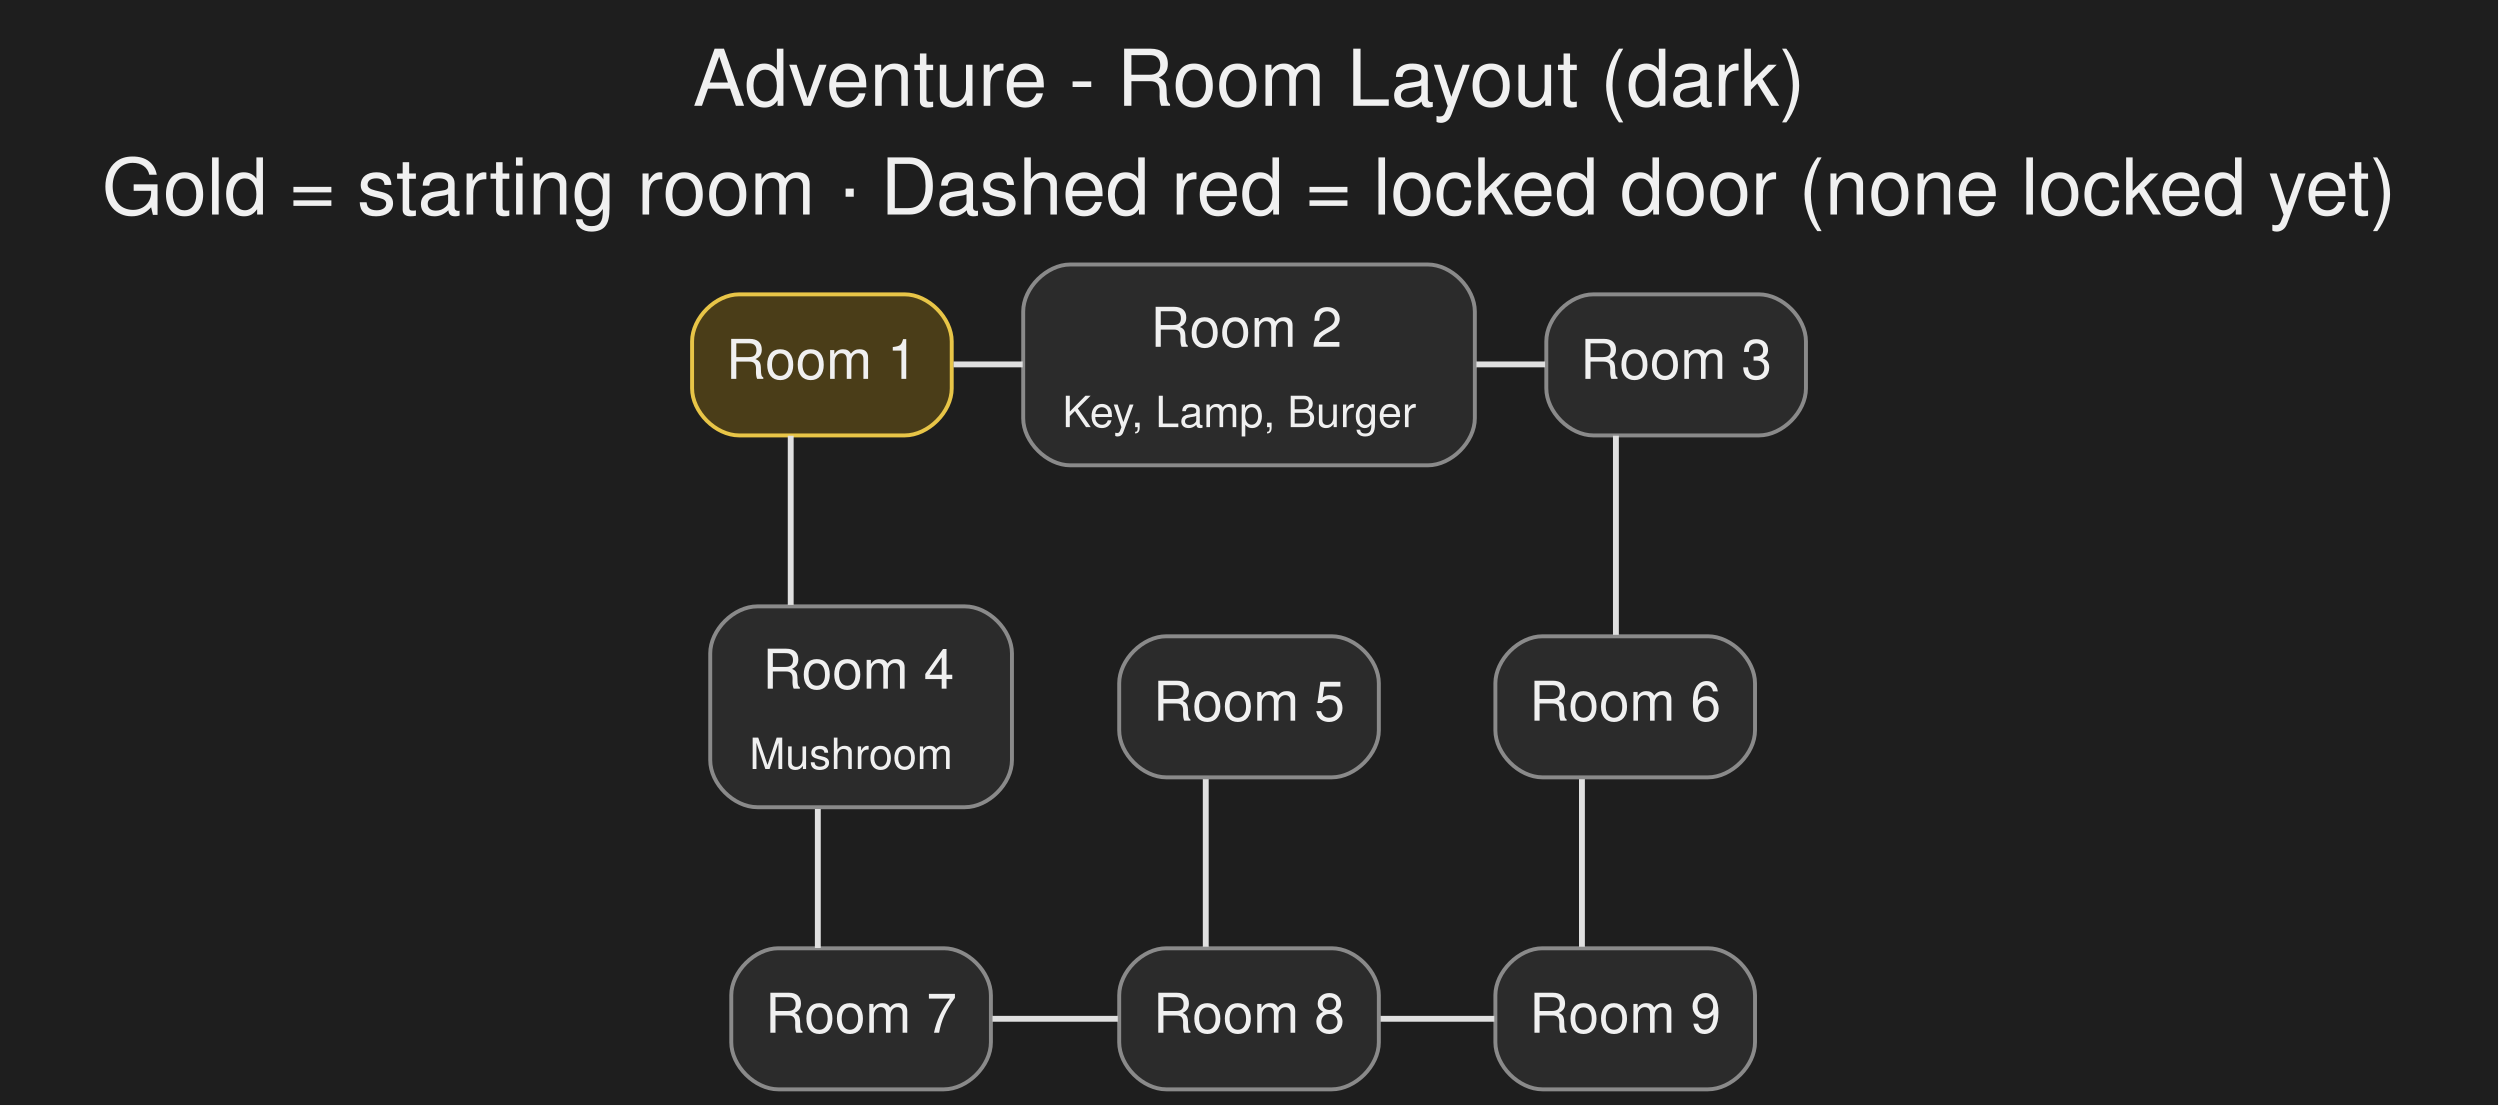
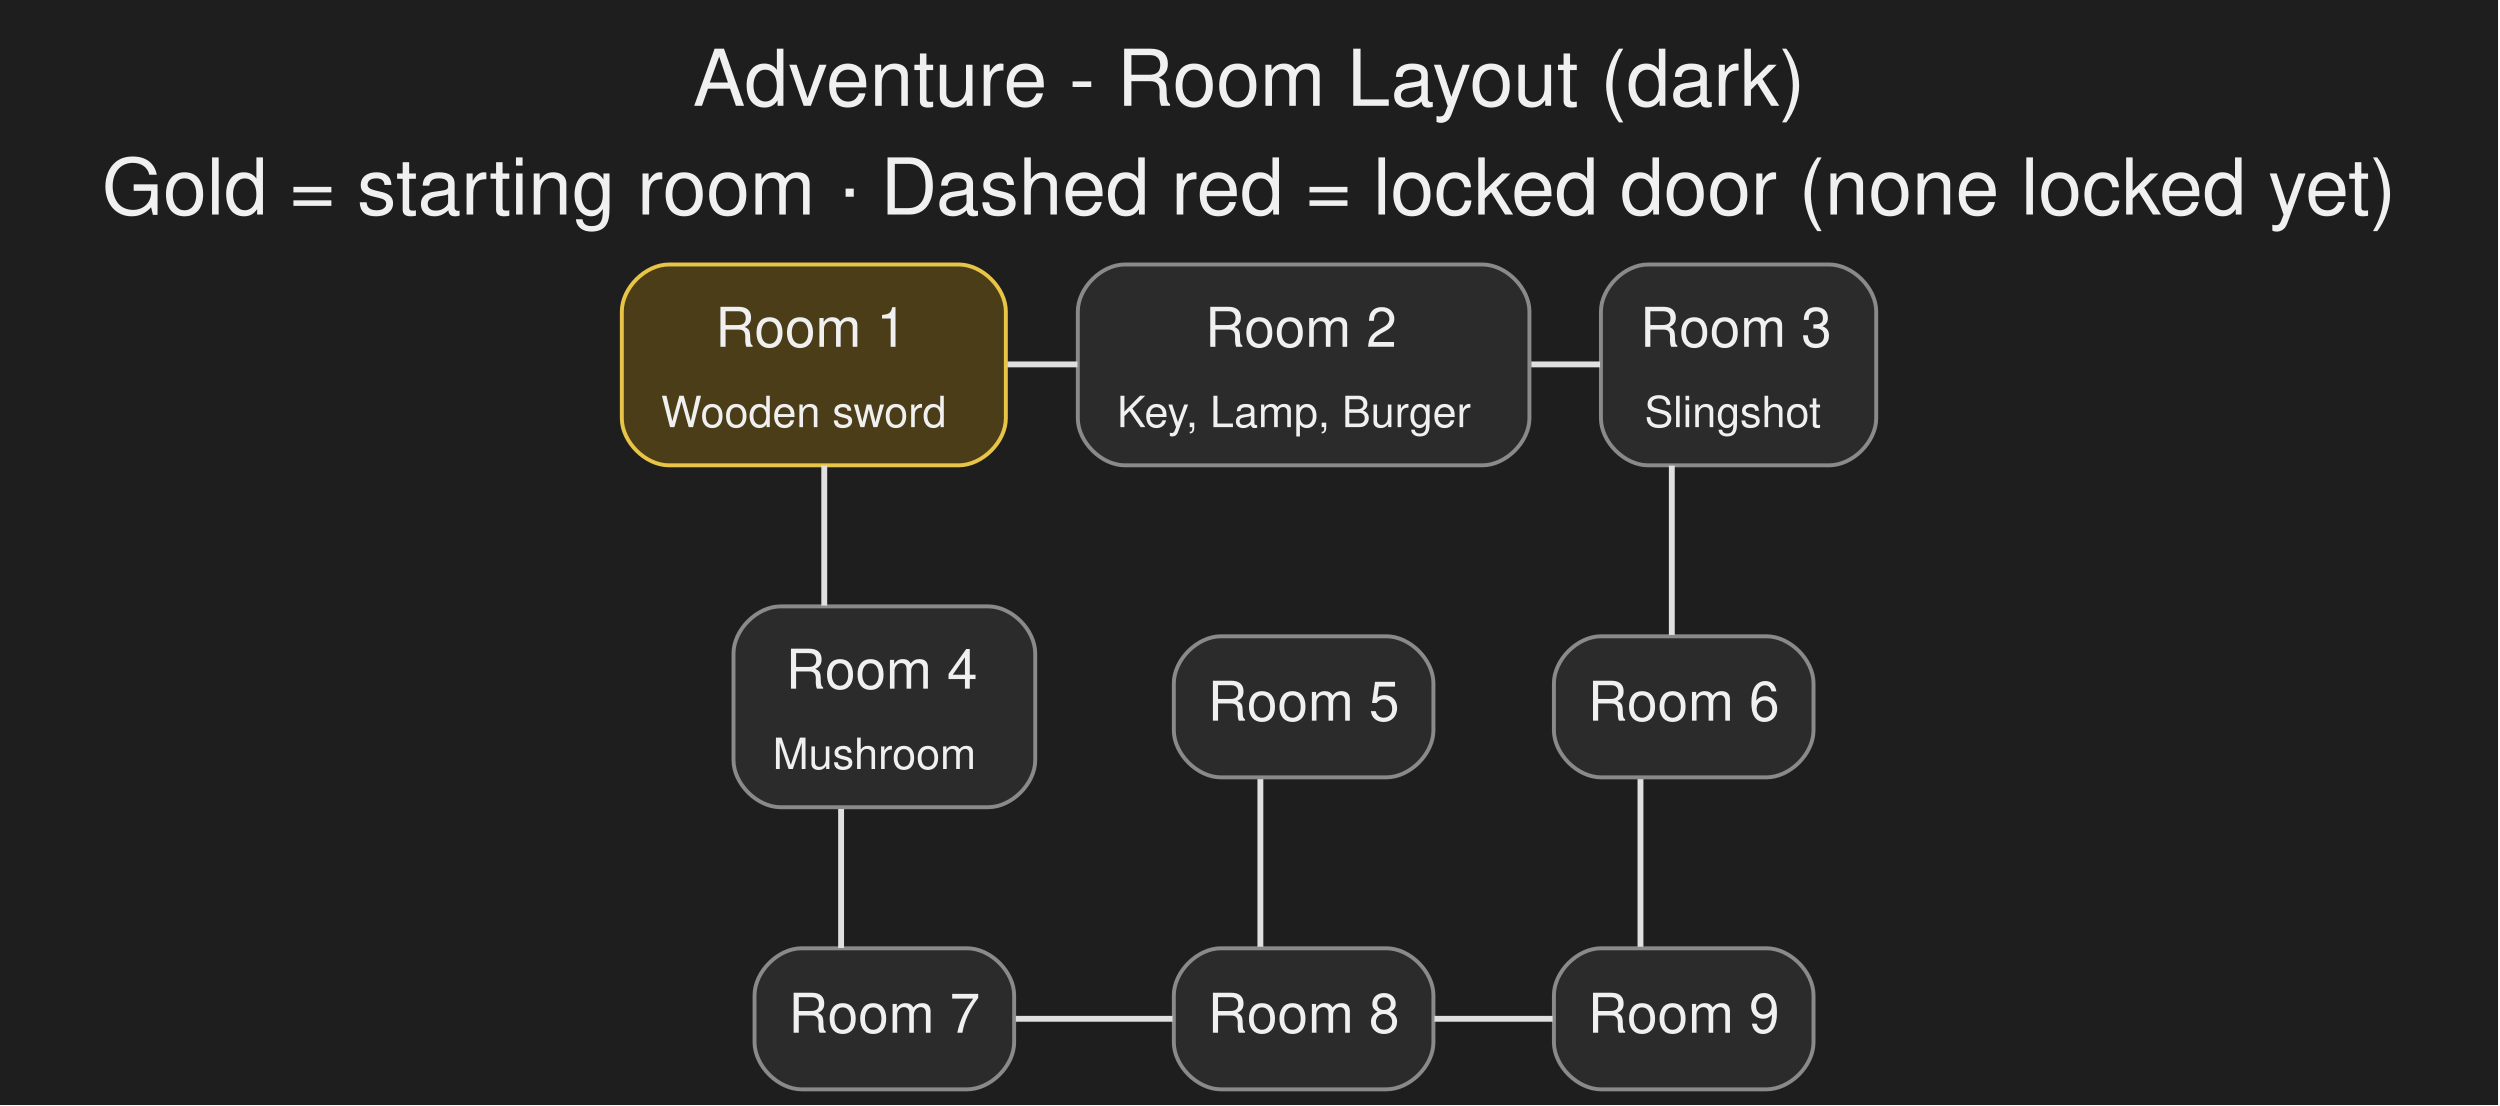
<svg xmlns="http://www.w3.org/2000/svg" width="638pt" height="282pt" viewBox="0.00 0.00 638.00 282.00">
  <g id="graph0" class="graph" transform="scale(1 1) rotate(0) translate(4 278)">
    <polygon fill="#1e1e1e" stroke="none" points="-4,4 -4,-278 633.5,-278 633.5,4 -4,4" />
    <text xml:space="preserve" text-anchor="middle" x="314.75" y="-251" font-family="Helvetica,sans-Serif" font-size="20.00" fill="#f0f0f0">Adventure - Room Layout (dark)</text>
    <text xml:space="preserve" text-anchor="middle" x="314.75" y="-223.25" font-family="Helvetica,sans-Serif" font-size="20.00" fill="#f0f0f0">Gold = starting room · Dashed red = locked door (none locked yet)</text>
    <g id="node1" class="node">
-       <path fill="#4a3d18" stroke="#e8c547" d="M226.88,-202.88C226.88,-202.88 184.62,-202.88 184.62,-202.88 178.62,-202.88 172.62,-196.88 172.62,-190.88 172.62,-190.88 172.62,-178.88 172.62,-178.88 172.62,-172.88 178.62,-166.88 184.62,-166.88 184.62,-166.88 226.88,-166.88 226.88,-166.88 232.88,-166.88 238.88,-172.88 238.88,-178.88 238.88,-178.88 238.88,-190.88 238.88,-190.88 238.88,-196.88 232.88,-202.88 226.88,-202.88" />
-       <text xml:space="preserve" text-anchor="middle" x="205.75" y="-181.32" font-family="Helvetica,sans-Serif" font-size="14.00" fill="#f0f0f0">Room 1</text>
+       <path fill="#4a3d18" stroke="#e8c547" d="M240.69,-210.5C240.69,-210.5 166.69,-210.5 166.69,-210.5 160.69,-210.5 154.69,-204.5 154.69,-198.5 154.69,-198.5 154.69,-171.25 154.69,-171.25 154.69,-165.25 160.69,-159.25 166.69,-159.25 166.69,-159.25 240.69,-159.25 240.69,-159.25 246.69,-159.25 252.69,-165.25 252.69,-171.25 252.69,-171.25 252.69,-198.5 252.69,-198.5 252.69,-204.5 246.69,-210.5 240.69,-210.5" />
+       <text xml:space="preserve" text-anchor="start" x="178.56" y="-189.5" font-family="Helvetica,sans-Serif" font-size="14.00" fill="#f0f0f0">Room 1</text>
+       <text xml:space="preserve" text-anchor="start" x="164.69" y="-169" font-family="Helvetica,sans-Serif" font-size="11.00" fill="#f0f0f0">Wooden sword</text>
    </g>
    <g id="node2" class="node">
-       <path fill="#2b2b2b" stroke="#8a8a8a" d="M360.38,-210.5C360.38,-210.5 269.12,-210.5 269.12,-210.5 263.12,-210.5 257.12,-204.5 257.12,-198.5 257.12,-198.5 257.12,-171.25 257.12,-171.25 257.12,-165.25 263.12,-159.25 269.12,-159.25 269.12,-159.25 360.38,-159.25 360.38,-159.25 366.38,-159.25 372.38,-165.25 372.38,-171.25 372.38,-171.25 372.38,-198.5 372.38,-198.5 372.38,-204.5 366.38,-210.5 360.38,-210.5" />
-       <text xml:space="preserve" text-anchor="start" x="289.62" y="-189.5" font-family="Helvetica,sans-Serif" font-size="14.00" fill="#f0f0f0">Room 2</text>
-       <text xml:space="preserve" text-anchor="start" x="267.12" y="-169" font-family="Helvetica,sans-Serif" font-size="11.00" fill="#f0f0f0">Key, Lamp, Burger</text>
+       <path fill="#2b2b2b" stroke="#8a8a8a" d="M374.31,-210.5C374.31,-210.5 283.06,-210.5 283.06,-210.5 277.06,-210.5 271.06,-204.5 271.06,-198.5 271.06,-198.5 271.06,-171.25 271.06,-171.25 271.06,-165.25 277.06,-159.25 283.06,-159.25 283.06,-159.25 374.31,-159.25 374.31,-159.25 380.31,-159.25 386.31,-165.25 386.31,-171.25 386.31,-171.25 386.31,-198.5 386.31,-198.5 386.31,-204.5 380.31,-210.5 374.31,-210.5" />
+       <text xml:space="preserve" text-anchor="start" x="303.56" y="-189.5" font-family="Helvetica,sans-Serif" font-size="14.00" fill="#f0f0f0">Room 2</text>
+       <text xml:space="preserve" text-anchor="start" x="281.06" y="-169" font-family="Helvetica,sans-Serif" font-size="11.00" fill="#f0f0f0">Key, Lamp, Burger</text>
    </g>
    <g id="edge1" class="edge">
-       <path fill="none" stroke="#e0e0e0" stroke-width="1.5" d="M239.34,-185C244.97,-185 250.95,-185 256.99,-185" />
+       <path fill="none" stroke="#e0e0e0" stroke-width="1.5" d="M253.09,-185C258.96,-185 264.99,-185 270.96,-185" />
    </g>
    <g id="node4" class="node">
-       <path fill="#2b2b2b" stroke="#8a8a8a" d="M242.25,-123.25C242.25,-123.25 189.25,-123.25 189.25,-123.25 183.25,-123.25 177.25,-117.25 177.25,-111.25 177.25,-111.25 177.25,-84 177.25,-84 177.25,-78 183.25,-72 189.25,-72 189.25,-72 242.25,-72 242.25,-72 248.25,-72 254.25,-78 254.25,-84 254.25,-84 254.25,-111.25 254.25,-111.25 254.25,-117.25 248.25,-123.25 242.25,-123.25" />
-       <text xml:space="preserve" text-anchor="start" x="190.62" y="-102.25" font-family="Helvetica,sans-Serif" font-size="14.00" fill="#f0f0f0">Room 4</text>
-       <text xml:space="preserve" text-anchor="start" x="187.25" y="-81.75" font-family="Helvetica,sans-Serif" font-size="11.00" fill="#f0f0f0">Mushroom</text>
+       <path fill="#2b2b2b" stroke="#8a8a8a" d="M248.19,-123.25C248.19,-123.25 195.19,-123.25 195.19,-123.25 189.19,-123.25 183.19,-117.25 183.19,-111.25 183.19,-111.25 183.19,-84 183.19,-84 183.19,-78 189.19,-72 195.19,-72 195.19,-72 248.19,-72 248.19,-72 254.19,-72 260.19,-78 260.19,-84 260.19,-84 260.19,-111.25 260.19,-111.25 260.19,-117.25 254.19,-123.25 248.19,-123.25" />
+       <text xml:space="preserve" text-anchor="start" x="196.56" y="-102.25" font-family="Helvetica,sans-Serif" font-size="14.00" fill="#f0f0f0">Room 4</text>
+       <text xml:space="preserve" text-anchor="start" x="193.19" y="-81.75" font-family="Helvetica,sans-Serif" font-size="11.00" fill="#f0f0f0">Mushroom</text>
    </g>
    <g id="edge4" class="edge">
-       <path fill="none" stroke="#e0e0e0" stroke-width="1.5" d="M197.79,-166.8C197.79,-154.32 197.79,-137.53 197.79,-123.62" />
+       <path fill="none" stroke="#e0e0e0" stroke-width="1.5" d="M206.35,-159.17C206.35,-147.91 206.35,-134.72 206.35,-123.45" />
    </g>
    <g id="node3" class="node">
-       <path fill="#2b2b2b" stroke="#8a8a8a" d="M444.88,-202.88C444.88,-202.88 402.62,-202.88 402.62,-202.88 396.62,-202.88 390.62,-196.88 390.62,-190.88 390.62,-190.88 390.62,-178.88 390.62,-178.88 390.62,-172.88 396.62,-166.88 402.62,-166.88 402.62,-166.88 444.88,-166.88 444.88,-166.88 450.88,-166.88 456.88,-172.88 456.88,-178.88 456.88,-178.88 456.88,-190.88 456.88,-190.88 456.88,-196.88 450.88,-202.88 444.88,-202.88" />
-       <text xml:space="preserve" text-anchor="middle" x="423.75" y="-181.32" font-family="Helvetica,sans-Serif" font-size="14.00" fill="#f0f0f0">Room 3</text>
+       <path fill="#2b2b2b" stroke="#8a8a8a" d="M462.81,-210.5C462.81,-210.5 416.56,-210.5 416.56,-210.5 410.56,-210.5 404.56,-204.5 404.56,-198.5 404.56,-198.5 404.56,-171.25 404.56,-171.25 404.56,-165.25 410.56,-159.25 416.56,-159.25 416.56,-159.25 462.81,-159.25 462.81,-159.25 468.81,-159.25 474.81,-165.25 474.81,-171.25 474.81,-171.25 474.81,-198.5 474.81,-198.5 474.81,-204.5 468.81,-210.5 462.81,-210.5" />
+       <text xml:space="preserve" text-anchor="start" x="414.56" y="-189.5" font-family="Helvetica,sans-Serif" font-size="14.00" fill="#f0f0f0">Room 3</text>
+       <text xml:space="preserve" text-anchor="start" x="415.69" y="-169" font-family="Helvetica,sans-Serif" font-size="11.00" fill="#f0f0f0">Slingshot</text>
    </g>
    <g id="edge2" class="edge">
-       <path fill="none" stroke="#e0e0e0" stroke-width="1.5" d="M372.76,-185C378.76,-185 384.7,-185 390.3,-185" />
+       <path fill="none" stroke="#e0e0e0" stroke-width="1.5" d="M386.79,-185C392.77,-185 398.71,-185 404.33,-185" />
    </g>
    <g id="node5" class="node">
-       <path fill="#2b2b2b" stroke="#8a8a8a" d="M335.88,-115.62C335.88,-115.62 293.62,-115.62 293.62,-115.62 287.62,-115.62 281.62,-109.62 281.62,-103.62 281.62,-103.62 281.62,-91.62 281.62,-91.62 281.62,-85.62 287.62,-79.62 293.62,-79.62 293.62,-79.62 335.88,-79.62 335.88,-79.62 341.88,-79.62 347.88,-85.62 347.88,-91.62 347.88,-91.62 347.88,-103.62 347.88,-103.62 347.88,-109.62 341.88,-115.62 335.88,-115.62" />
-       <text xml:space="preserve" text-anchor="middle" x="314.75" y="-94.08" font-family="Helvetica,sans-Serif" font-size="14.00" fill="#f0f0f0">Room 5</text>
+       <path fill="#2b2b2b" stroke="#8a8a8a" d="M349.81,-115.62C349.81,-115.62 307.56,-115.62 307.56,-115.62 301.56,-115.62 295.56,-109.62 295.56,-103.62 295.56,-103.62 295.56,-91.62 295.56,-91.62 295.56,-85.62 301.56,-79.62 307.56,-79.62 307.56,-79.62 349.81,-79.62 349.81,-79.62 355.81,-79.62 361.81,-85.62 361.81,-91.62 361.81,-91.62 361.81,-103.62 361.81,-103.62 361.81,-109.62 355.81,-115.62 349.81,-115.62" />
+       <text xml:space="preserve" text-anchor="middle" x="328.69" y="-94.08" font-family="Helvetica,sans-Serif" font-size="14.00" fill="#f0f0f0">Room 5</text>
    </g>
    <g id="node6" class="node">
-       <path fill="#2b2b2b" stroke="#8a8a8a" d="M431.88,-115.62C431.88,-115.62 389.62,-115.62 389.62,-115.62 383.62,-115.62 377.62,-109.62 377.62,-103.62 377.62,-103.62 377.62,-91.62 377.62,-91.62 377.62,-85.62 383.62,-79.62 389.62,-79.62 389.62,-79.62 431.88,-79.62 431.88,-79.62 437.88,-79.62 443.88,-85.62 443.88,-91.62 443.88,-91.62 443.88,-103.62 443.88,-103.62 443.88,-109.62 437.88,-115.62 431.88,-115.62" />
-       <text xml:space="preserve" text-anchor="middle" x="410.75" y="-94.08" font-family="Helvetica,sans-Serif" font-size="14.00" fill="#f0f0f0">Room 6</text>
+       <path fill="#2b2b2b" stroke="#8a8a8a" d="M446.81,-115.62C446.81,-115.62 404.56,-115.62 404.56,-115.62 398.56,-115.62 392.56,-109.62 392.56,-103.62 392.56,-103.62 392.56,-91.62 392.56,-91.62 392.56,-85.62 398.56,-79.62 404.56,-79.62 404.56,-79.62 446.81,-79.62 446.81,-79.62 452.81,-79.62 458.81,-85.62 458.81,-91.62 458.81,-91.62 458.81,-103.62 458.81,-103.62 458.81,-109.62 452.81,-115.62 446.81,-115.62" />
+       <text xml:space="preserve" text-anchor="middle" x="425.69" y="-94.08" font-family="Helvetica,sans-Serif" font-size="14.00" fill="#f0f0f0">Room 6</text>
    </g>
    <g id="edge3" class="edge">
-       <path fill="none" stroke="#e0e0e0" stroke-width="1.5" d="M408.38,-166.8C408.38,-151.92 408.38,-130.93 408.38,-115.98" />
+       <path fill="none" stroke="#e0e0e0" stroke-width="1.5" d="M422.65,-159.17C422.65,-145.3 422.65,-128.5 422.65,-115.96" />
    </g>
    <g id="node7" class="node">
-       <path fill="#2b2b2b" stroke="#8a8a8a" d="M236.88,-36C236.88,-36 194.62,-36 194.62,-36 188.62,-36 182.62,-30 182.62,-24 182.62,-24 182.62,-12 182.62,-12 182.62,-6 188.62,0 194.62,0 194.62,0 236.88,0 236.88,0 242.88,0 248.88,-6 248.88,-12 248.88,-12 248.88,-24 248.88,-24 248.88,-30 242.88,-36 236.88,-36" />
-       <text xml:space="preserve" text-anchor="middle" x="215.75" y="-14.45" font-family="Helvetica,sans-Serif" font-size="14.00" fill="#f0f0f0">Room 7</text>
+       <path fill="#2b2b2b" stroke="#8a8a8a" d="M242.81,-36C242.81,-36 200.56,-36 200.56,-36 194.56,-36 188.56,-30 188.56,-24 188.56,-24 188.56,-12 188.56,-12 188.56,-6 194.56,0 200.56,0 200.56,0 242.81,0 242.81,0 248.81,0 254.81,-6 254.81,-12 254.81,-12 254.81,-24 254.81,-24 254.81,-30 248.81,-36 242.81,-36" />
+       <text xml:space="preserve" text-anchor="middle" x="221.69" y="-14.45" font-family="Helvetica,sans-Serif" font-size="14.00" fill="#f0f0f0">Room 7</text>
    </g>
    <g id="edge5" class="edge">
-       <path fill="none" stroke="#e0e0e0" stroke-width="1.5" d="M204.71,-71.55C204.71,-59.94 204.71,-46.55 204.71,-36.07" />
+       <path fill="none" stroke="#e0e0e0" stroke-width="1.5" d="M210.65,-71.55C210.65,-59.94 210.65,-46.55 210.65,-36.07" />
    </g>
    <g id="node8" class="node">
-       <path fill="#2b2b2b" stroke="#8a8a8a" d="M335.88,-36C335.88,-36 293.62,-36 293.62,-36 287.62,-36 281.62,-30 281.62,-24 281.62,-24 281.62,-12 281.62,-12 281.62,-6 287.62,0 293.62,0 293.62,0 335.88,0 335.88,0 341.88,0 347.88,-6 347.88,-12 347.88,-12 347.88,-24 347.88,-24 347.88,-30 341.88,-36 335.88,-36" />
-       <text xml:space="preserve" text-anchor="middle" x="314.75" y="-14.45" font-family="Helvetica,sans-Serif" font-size="14.00" fill="#f0f0f0">Room 8</text>
+       <path fill="#2b2b2b" stroke="#8a8a8a" d="M349.81,-36C349.81,-36 307.56,-36 307.56,-36 301.56,-36 295.56,-30 295.56,-24 295.56,-24 295.56,-12 295.56,-12 295.56,-6 301.56,0 307.56,0 307.56,0 349.81,0 349.81,0 355.81,0 361.81,-6 361.81,-12 361.81,-12 361.81,-24 361.81,-24 361.81,-30 355.81,-36 349.81,-36" />
+       <text xml:space="preserve" text-anchor="middle" x="328.69" y="-14.45" font-family="Helvetica,sans-Serif" font-size="14.00" fill="#f0f0f0">Room 8</text>
    </g>
    <g id="edge8" class="edge">
-       <path fill="none" stroke="#e0e0e0" stroke-width="1.5" d="M303.71,-79.16C303.71,-66.29 303.71,-49.21 303.71,-36.37" />
+       <path fill="none" stroke="#e0e0e0" stroke-width="1.5" d="M317.65,-79.16C317.65,-66.29 317.65,-49.21 317.65,-36.37" />
    </g>
    <g id="node9" class="node">
-       <path fill="#2b2b2b" stroke="#8a8a8a" d="M431.88,-36C431.88,-36 389.62,-36 389.62,-36 383.62,-36 377.62,-30 377.62,-24 377.62,-24 377.62,-12 377.62,-12 377.62,-6 383.62,0 389.62,0 389.62,0 431.88,0 431.88,0 437.88,0 443.88,-6 443.88,-12 443.88,-12 443.88,-24 443.88,-24 443.88,-30 437.88,-36 431.88,-36" />
-       <text xml:space="preserve" text-anchor="middle" x="410.75" y="-14.45" font-family="Helvetica,sans-Serif" font-size="14.00" fill="#f0f0f0">Room 9</text>
+       <path fill="#2b2b2b" stroke="#8a8a8a" d="M446.81,-36C446.81,-36 404.56,-36 404.56,-36 398.56,-36 392.56,-30 392.56,-24 392.56,-24 392.56,-12 392.56,-12 392.56,-6 398.56,0 404.56,0 404.56,0 446.81,0 446.81,0 452.81,0 458.81,-6 458.81,-12 458.81,-12 458.81,-24 458.81,-24 458.81,-30 452.81,-36 446.81,-36" />
+       <text xml:space="preserve" text-anchor="middle" x="425.69" y="-14.45" font-family="Helvetica,sans-Serif" font-size="14.00" fill="#f0f0f0">Room 9</text>
    </g>
    <g id="edge9" class="edge">
-       <path fill="none" stroke="#e0e0e0" stroke-width="1.5" d="M399.71,-79.16C399.71,-66.29 399.71,-49.21 399.71,-36.37" />
+       <path fill="none" stroke="#e0e0e0" stroke-width="1.5" d="M414.65,-79.16C414.65,-66.29 414.65,-49.21 414.65,-36.37" />
    </g>
    <g id="edge6" class="edge">
-       <path fill="none" stroke="#e0e0e0" stroke-width="1.5" d="M249.27,-18C259.59,-18 270.95,-18 281.27,-18" />
+       <path fill="none" stroke="#e0e0e0" stroke-width="1.5" d="M255.25,-18C268,-18 282.51,-18 295.24,-18" />
    </g>
    <g id="edge7" class="edge">
-       <path fill="none" stroke="#e0e0e0" stroke-width="1.5" d="M348.33,-18C357.73,-18 367.96,-18 377.35,-18" />
+       <path fill="none" stroke="#e0e0e0" stroke-width="1.5" d="M362.07,-18C371.82,-18 382.49,-18 392.24,-18" />
    </g>
  </g>
</svg>
